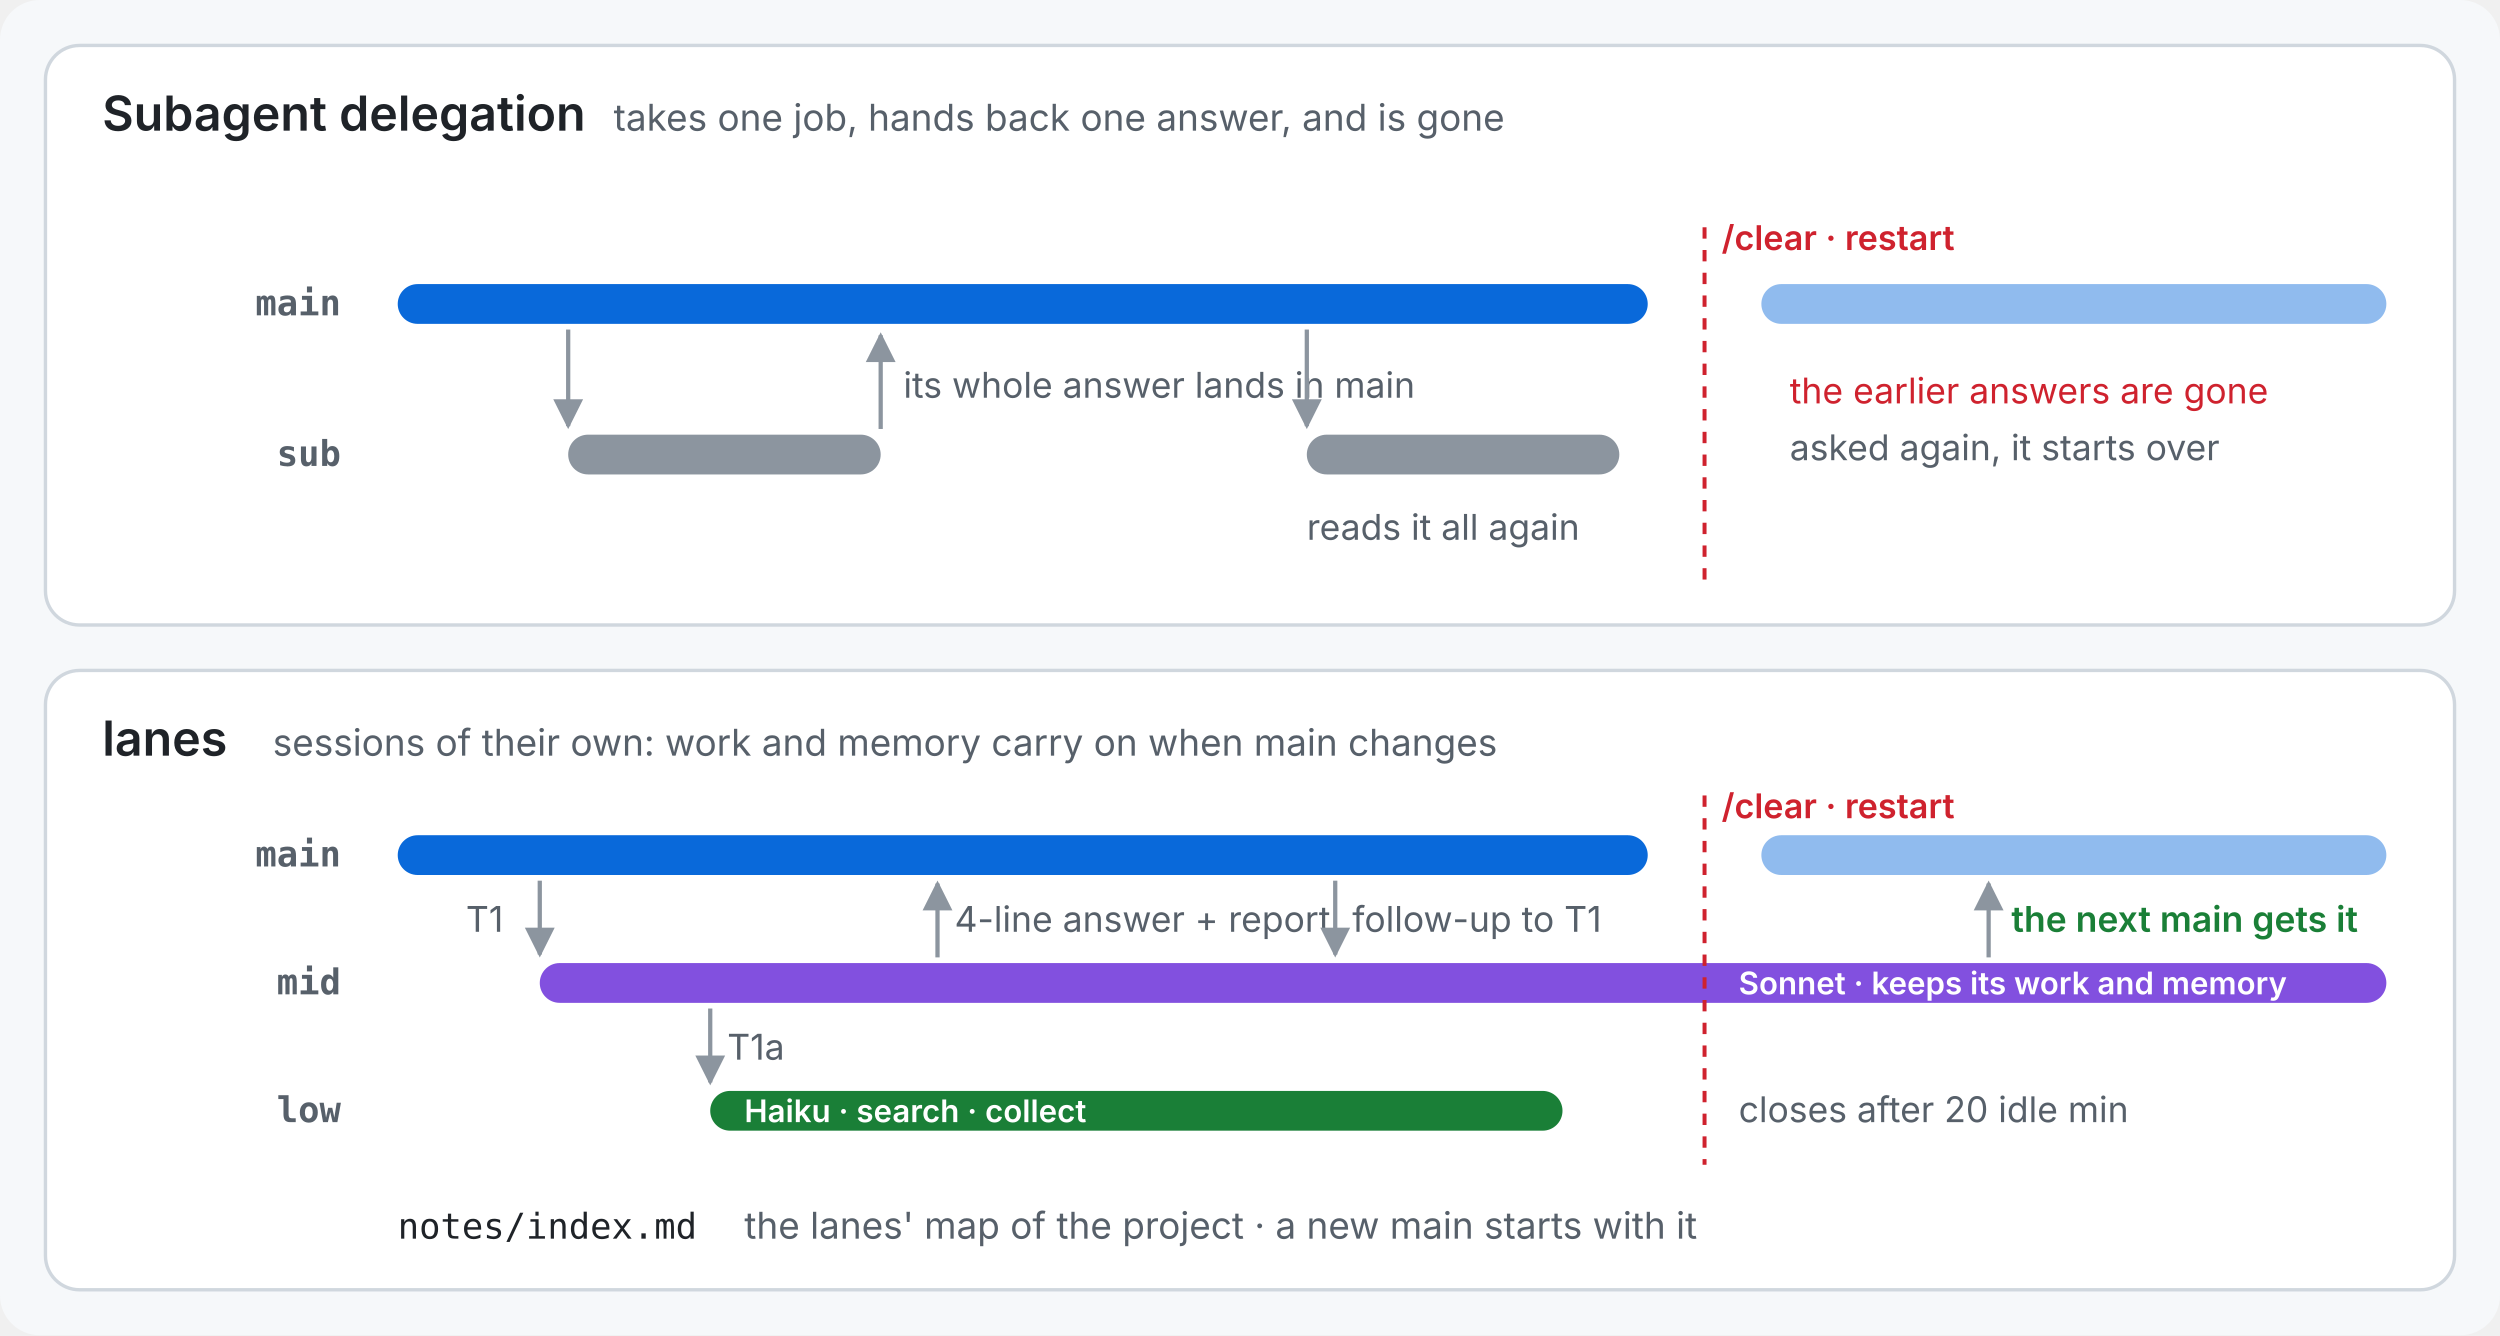
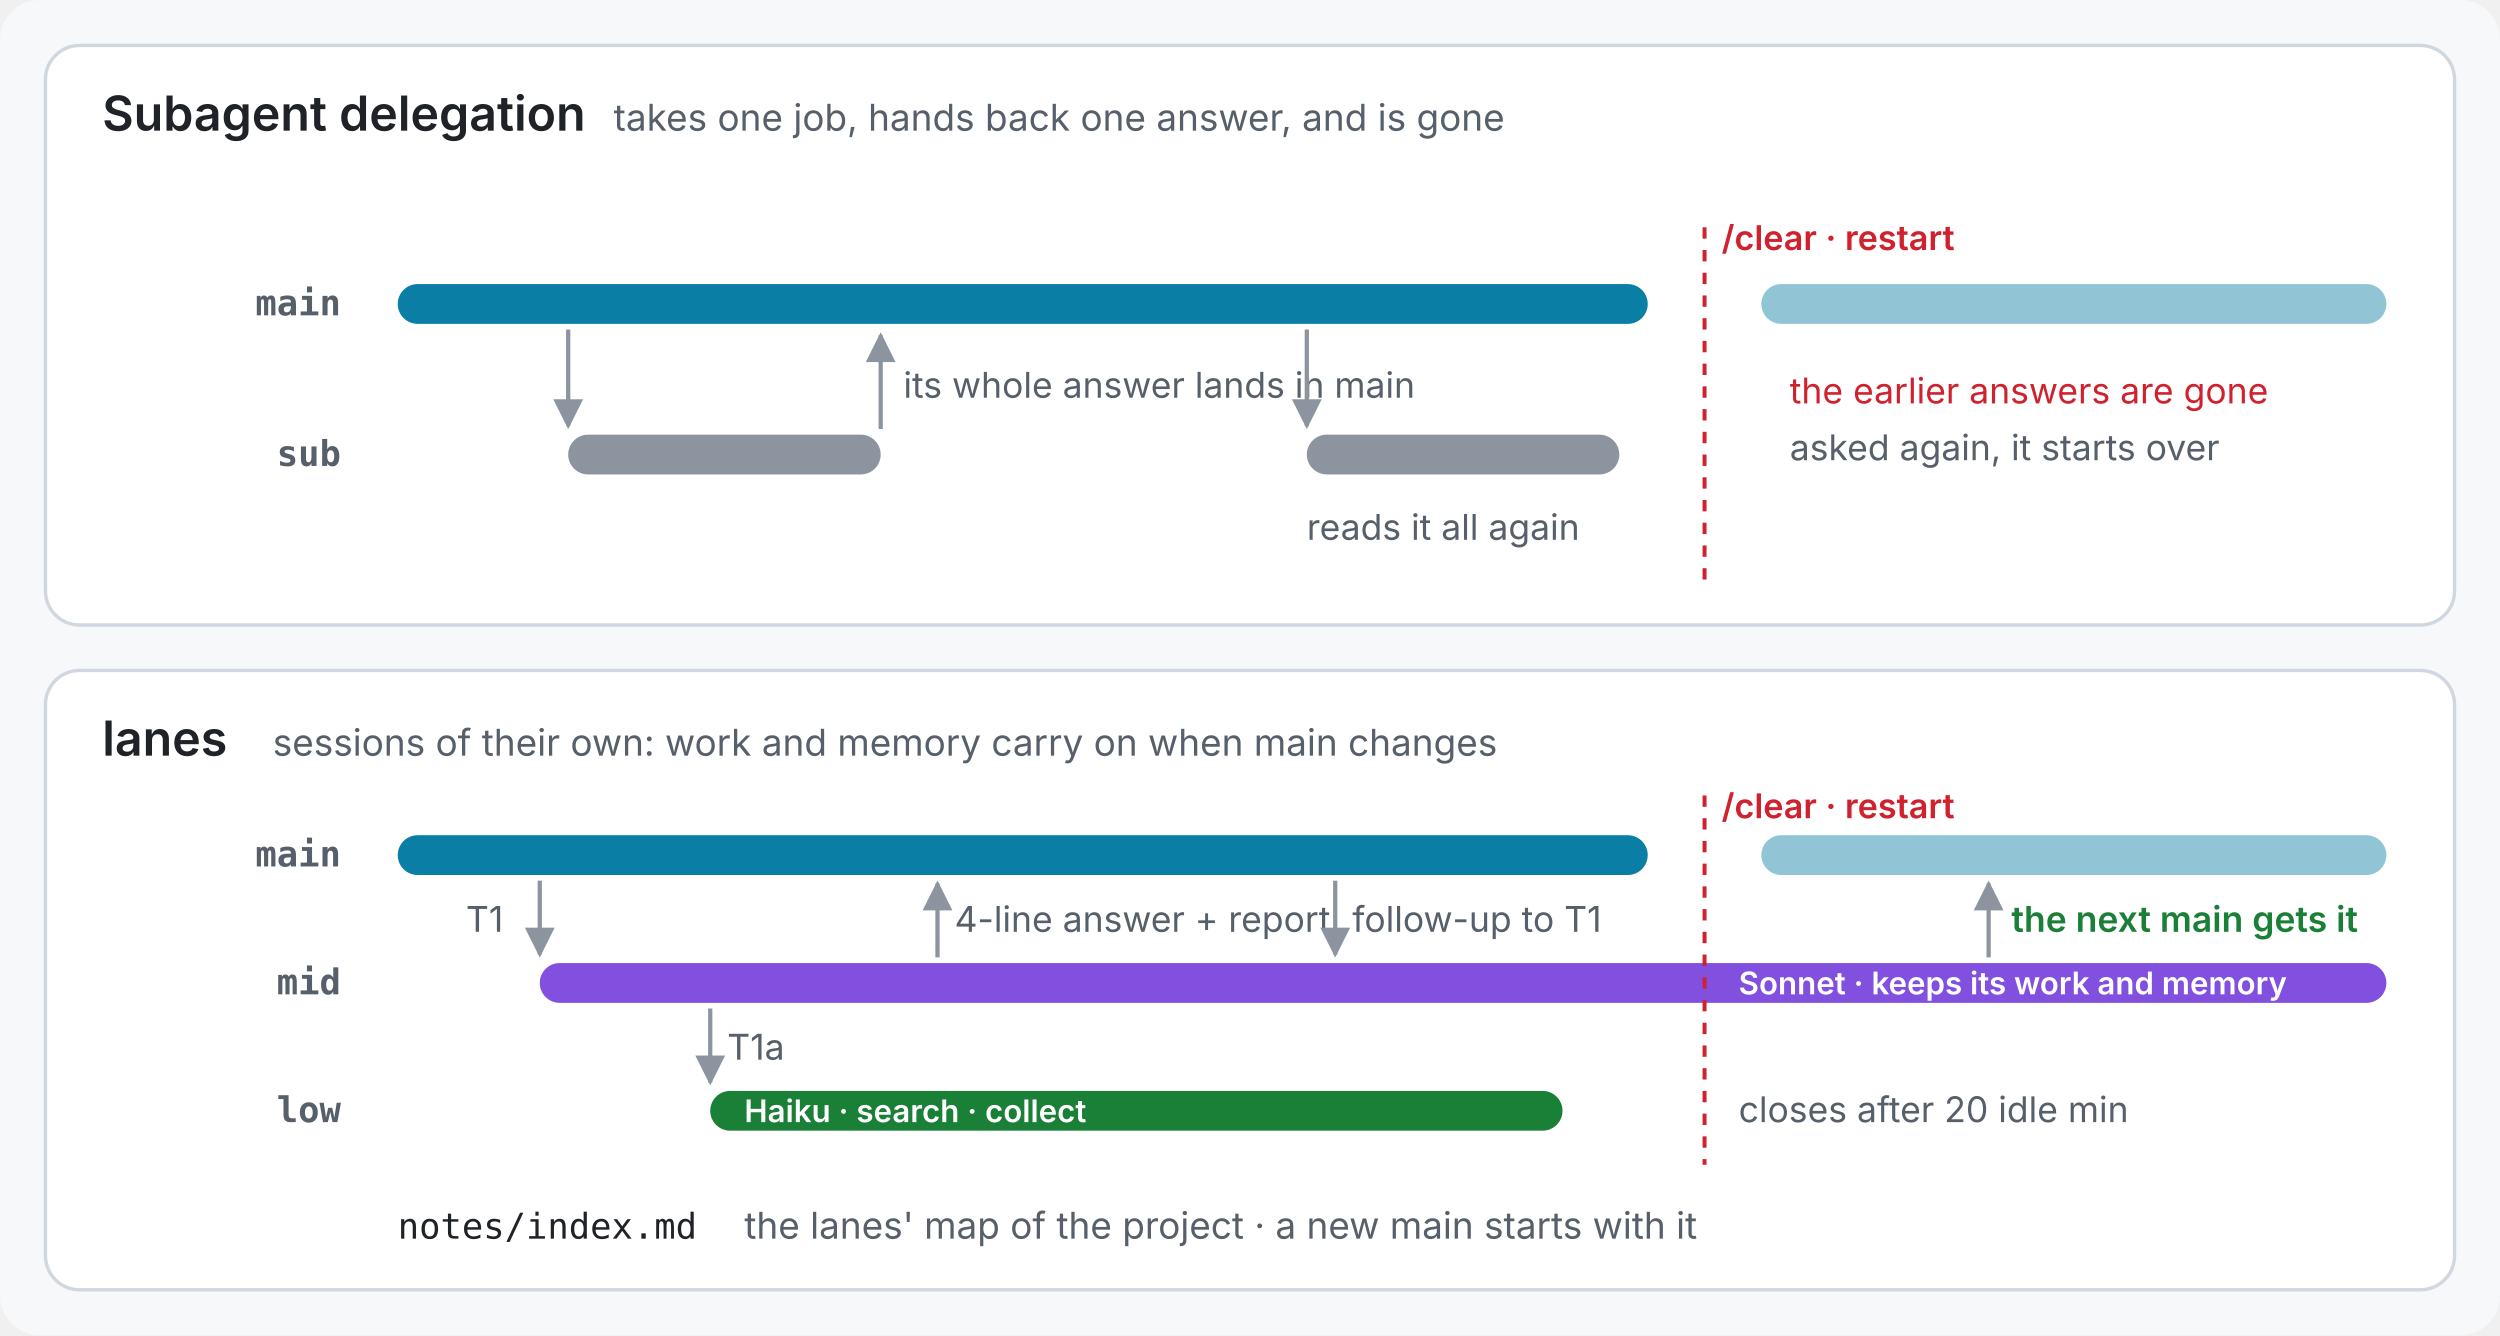
<svg xmlns="http://www.w3.org/2000/svg" viewBox="0 0 880 470" width="880" height="470" role="img" aria-label="Subagent delegation next to lanes: a subagent takes one job, puts its whole answer in main's context and is gone, and after /clear or a restart nothing is left. A lane is a session of its own: it hands back a short answer and a report file, takes follow-ups, and when main restarts the next main gets its answer">
  <style>
    .bg { fill: #f6f8fa; }
    .card { fill: #ffffff; stroke: #d0d7de; stroke-width: 1.2; }
    .t { font: 600 17px -apple-system, "Segoe UI", "Apple SD Gothic Neo", "Noto Sans KR", "Malgun Gothic", sans-serif; fill: #1f2328; }
    .s { font: 13px -apple-system, "Segoe UI", "Apple SD Gothic Neo", "Noto Sans KR", "Malgun Gothic", sans-serif; fill: #57606a; }
    .lab { font: 12.5px -apple-system, "Segoe UI", "Apple SD Gothic Neo", "Noto Sans KR", "Malgun Gothic", sans-serif; fill: #57606a; }
    .row { font: 600 12.5px ui-monospace, "Cascadia Mono", Menlo, Consolas, monospace; fill: #57606a; }
    .m { font: 12.5px ui-monospace, "Cascadia Mono", Menlo, Consolas, "Apple SD Gothic Neo", "Malgun Gothic", monospace; fill: #1f2328; }
    .w { font: 600 11px -apple-system, "Segoe UI", "Apple SD Gothic Neo", "Noto Sans KR", "Malgun Gothic", sans-serif; fill: #ffffff; }
    .wire { fill: none; stroke: #8c959f; stroke-width: 1.5; }
    .cut { stroke: #cf222e; stroke-width: 1.4; stroke-dasharray: 4 4; }
    .cutlab { font: 600 12px -apple-system, "Segoe UI", "Apple SD Gothic Neo", "Noto Sans KR", "Malgun Gothic", sans-serif; fill: #cf222e; }
-     .main { fill: #0969da; } .main2 { fill: #0969da; opacity: .45; } .mid { fill: #8250df; } .low { fill: #1a7f37; } .sub { fill: #8c959f; }
+     .main { fill: #0a7ea4; } .main2 { fill: #0a7ea4; opacity: .45; } .mid { fill: #8250df; } .low { fill: #1a7f37; } .sub { fill: #8c959f; }
    .gone { font: 12.5px -apple-system, "Segoe UI", "Apple SD Gothic Neo", "Noto Sans KR", "Malgun Gothic", sans-serif; fill: #cf222e; }
    .good { font: 600 12.5px -apple-system, "Segoe UI", "Apple SD Gothic Neo", "Noto Sans KR", "Malgun Gothic", sans-serif; fill: #1a7f37; }
    @media (prefers-color-scheme: dark) {
      .bg { fill: #0d1117; } .card { fill: #161b22; stroke: #30363d; }
      .t, .m { fill: #e6edf3; } .s, .lab, .row { fill: #9198a1; } .wire { stroke: #6e7681; }
-       .main { fill: #4493f8; } .main2 { fill: #4493f8; opacity: .45; } .mid { fill: #ab7df8; } .low { fill: #3fb950; } .sub { fill: #6e7681; }
+       .main { fill: #1b8fb8; } .main2 { fill: #1b8fb8; opacity: .45; } .mid { fill: #a371f7; } .low { fill: #2ea043; } .sub { fill: #6e7681; }
      .cut { stroke: #f85149; } .cutlab, .gone { fill: #f85149; } .good { fill: #3fb950; }
    }
  </style>
  <defs>
    <marker id="a" viewBox="0 0 10 10" refX="9" refY="5" markerWidth="7" markerHeight="7" orient="auto-start-reverse">
      <path d="M0 0 L10 5 L0 10 z" fill="#8c959f" />
    </marker>
  </defs>
  <rect class="bg" width="880" height="470" rx="14" />
  <rect class="card" x="16" y="16" width="848" height="204" rx="12" />
  <text class="t" x="36" y="46">Subagent delegation</text>
  <text class="s" x="216" y="46">takes one job, hands back one answer, and is gone</text>
  <text class="row" x="120" y="111" text-anchor="end">main</text>
  <text class="row" x="120" y="164" text-anchor="end">sub</text>
  <rect class="main" x="140" y="100" width="440" height="14" rx="7" />
  <rect class="main2" x="620" y="100" width="220" height="14" rx="7" />
  <rect class="sub" x="200" y="153" width="110" height="14" rx="7" />
  <rect class="sub" x="460" y="153" width="110" height="14" rx="7" />
  <path class="wire" d="M200 116 L200 150" marker-end="url(#a)" />
  <path class="wire" d="M310 151 L310 118" marker-end="url(#a)" />
  <text class="lab" x="318" y="140">its whole answer lands in main</text>
  <path class="wire" d="M460 116 L460 150" marker-end="url(#a)" />
  <text class="lab" x="460" y="190">reads it all again</text>
  <line class="cut" x1="600" y1="80" x2="600" y2="204" />
  <text class="cutlab" x="606" y="88">/clear · restart</text>
  <text class="gone" x="630" y="142">the earlier answers are gone</text>
  <text class="lab" x="630" y="162">asked again, it starts over</text>
  <rect class="card" x="16" y="236" width="848" height="218" rx="12" />
  <text class="t" x="36" y="266">lanes</text>
  <text class="s" x="96" y="266">sessions of their own: work and memory carry on when main changes</text>
  <text class="row" x="120" y="305" text-anchor="end">main</text>
  <text class="row" x="120" y="350" text-anchor="end">mid</text>
  <text class="row" x="120" y="395" text-anchor="end">low</text>
  <rect class="main" x="140" y="294" width="440" height="14" rx="7" />
  <rect class="main2" x="620" y="294" width="220" height="14" rx="7" />
  <rect class="mid" x="190" y="339" width="650" height="14" rx="7" />
  <text class="w" x="612" y="350">Sonnet · keeps its work and memory</text>
  <rect class="low" x="250" y="384" width="300" height="14" rx="7" />
  <text class="w" x="262" y="395">Haiku · search · collect</text>
  <text class="lab" x="612" y="395">closes after 20 idle min</text>
  <line class="cut" x1="600" y1="280" x2="600" y2="410" />
  <text class="cutlab" x="606" y="288">/clear · restart</text>
  <path class="wire" d="M190 310 L190 336" marker-end="url(#a)" />
  <text class="lab" x="164" y="328">T1</text>
  <path class="wire" d="M250 355 L250 381" marker-end="url(#a)" />
  <text class="lab" x="256" y="373">T1a</text>
  <path class="wire" d="M330 337 L330 311" marker-end="url(#a)" />
  <text class="lab" x="336" y="328">4-line answer + report</text>
  <path class="wire" d="M470 310 L470 336" marker-end="url(#a)" />
  <text class="lab" x="476" y="328">follow-up to T1</text>
  <path class="wire" d="M700 337 L700 311" marker-end="url(#a)" />
  <text class="good" x="708" y="328">the next main gets it</text>
  <text class="m" x="140" y="436">notes/index.md</text>
  <text class="s" x="262" y="436">the lanes' map of the project · a new main starts with it</text>
</svg>
